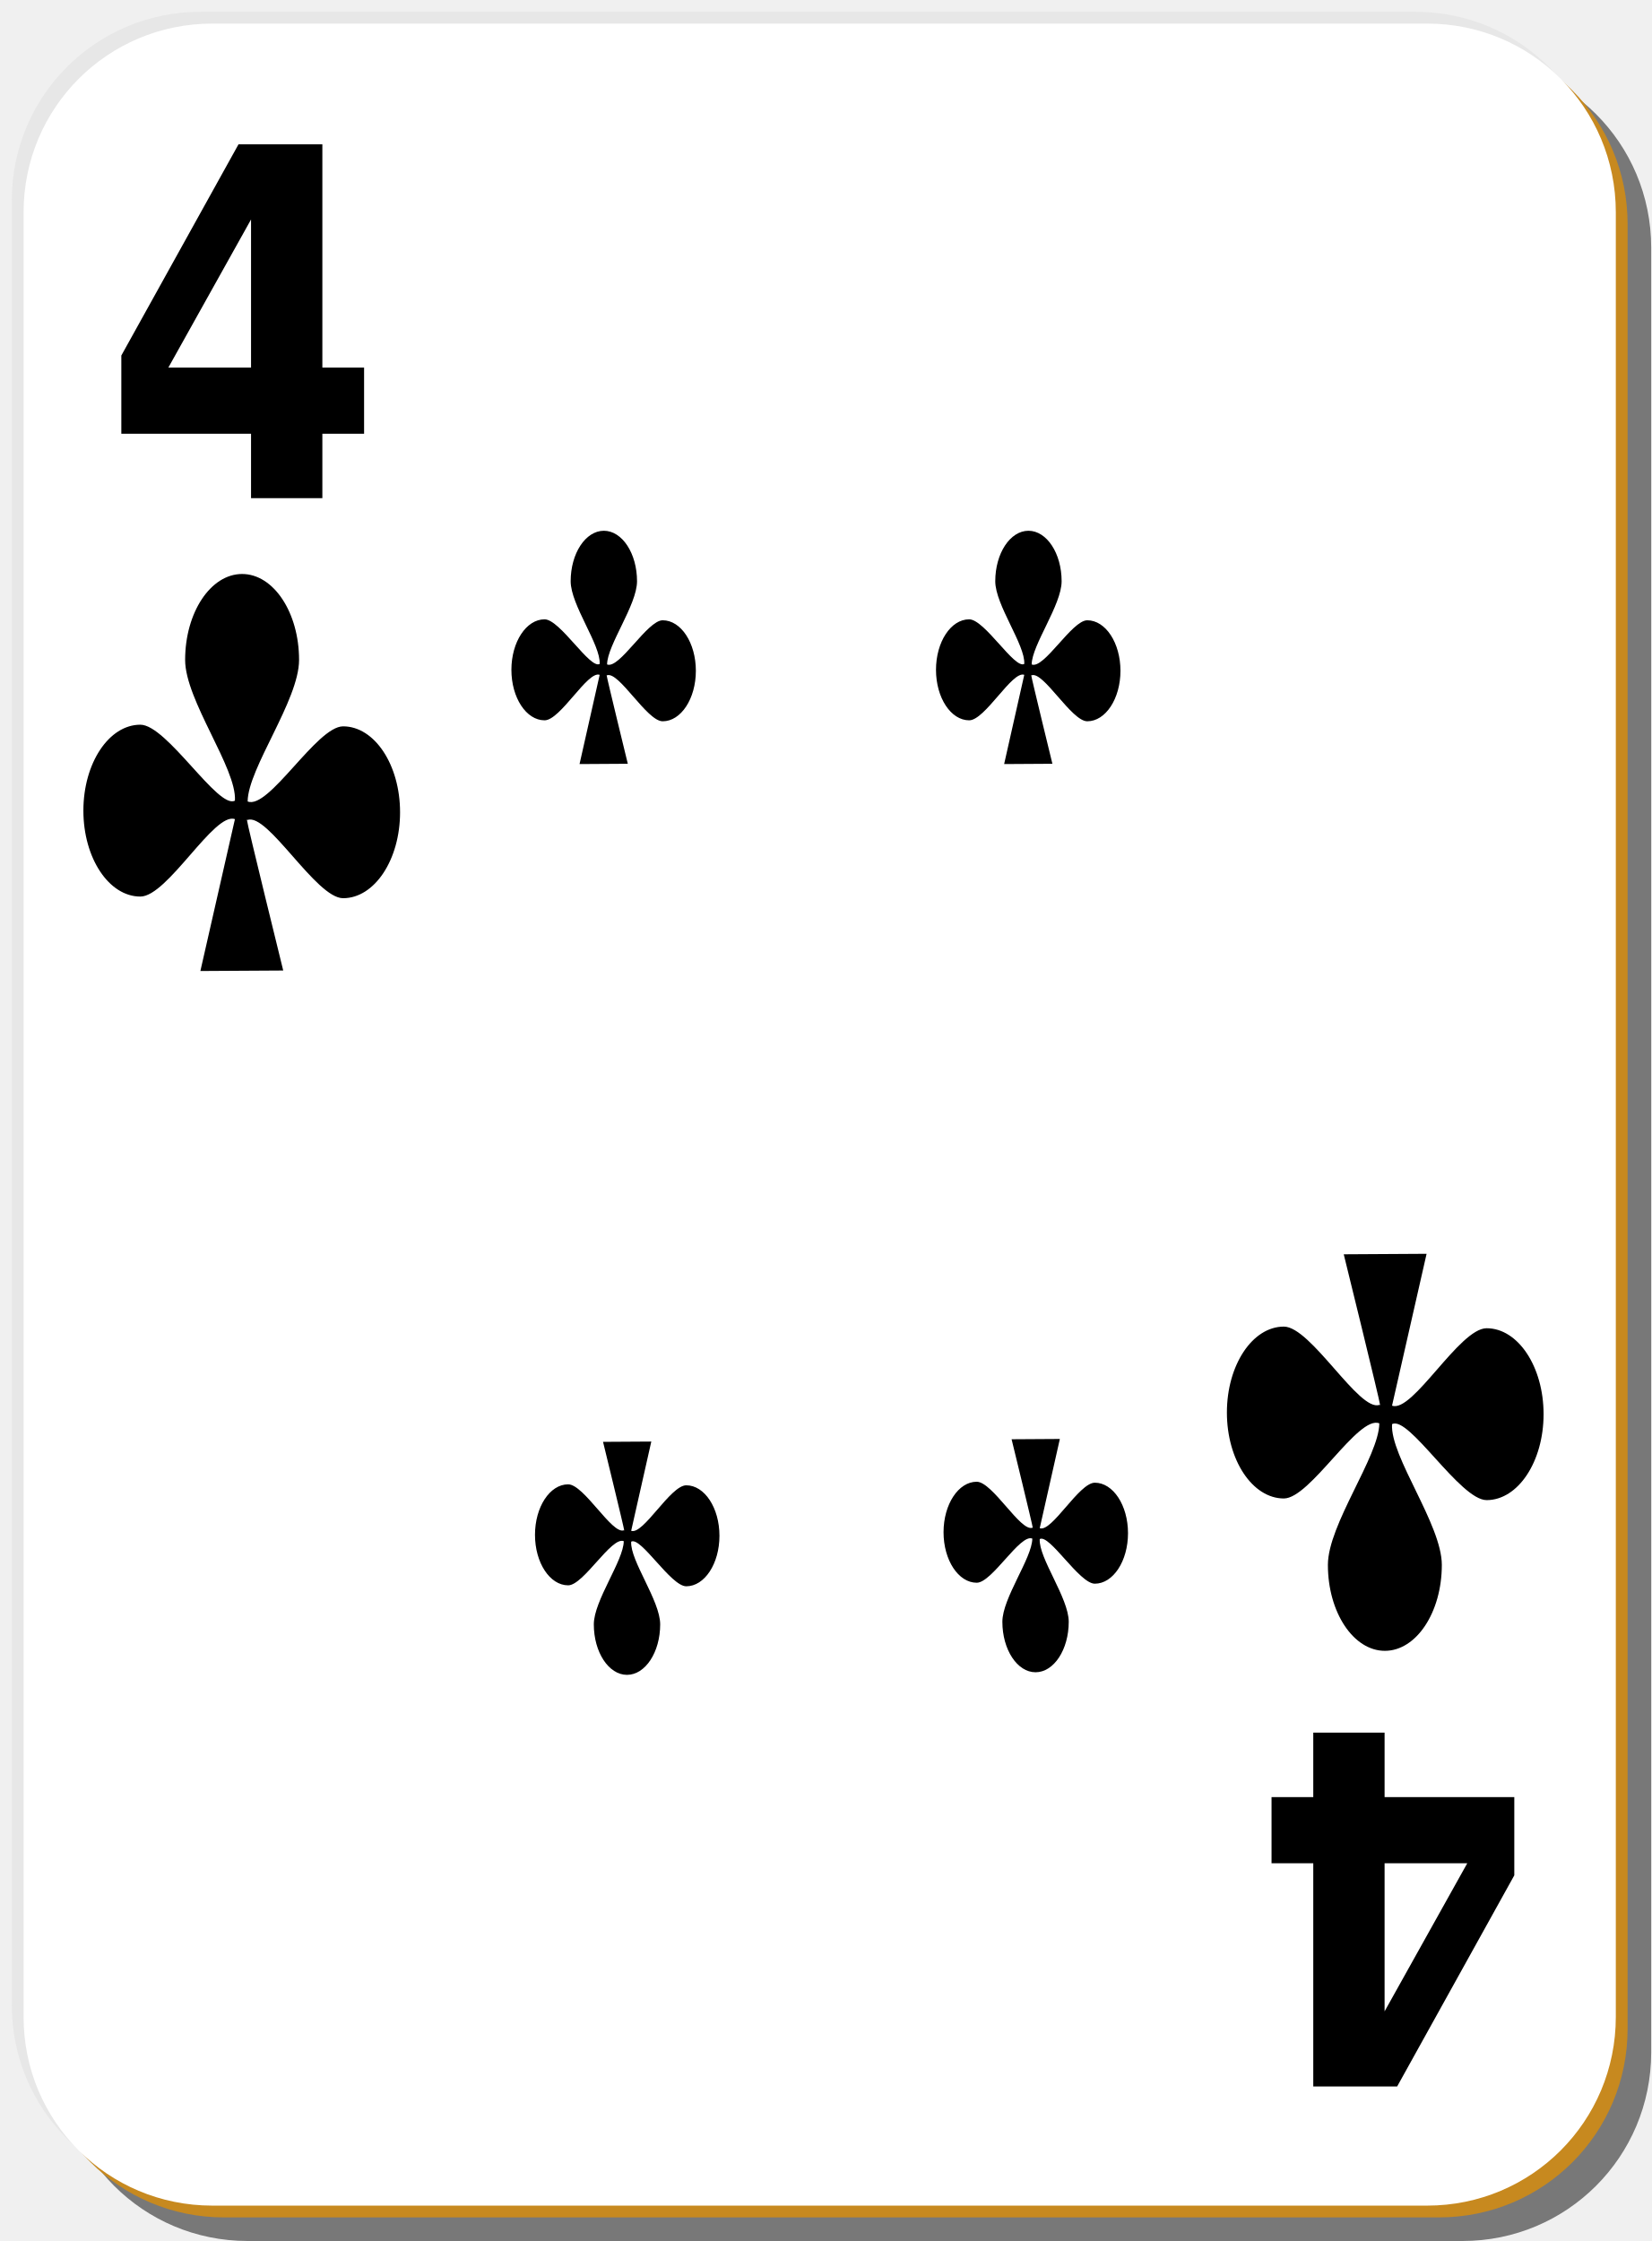
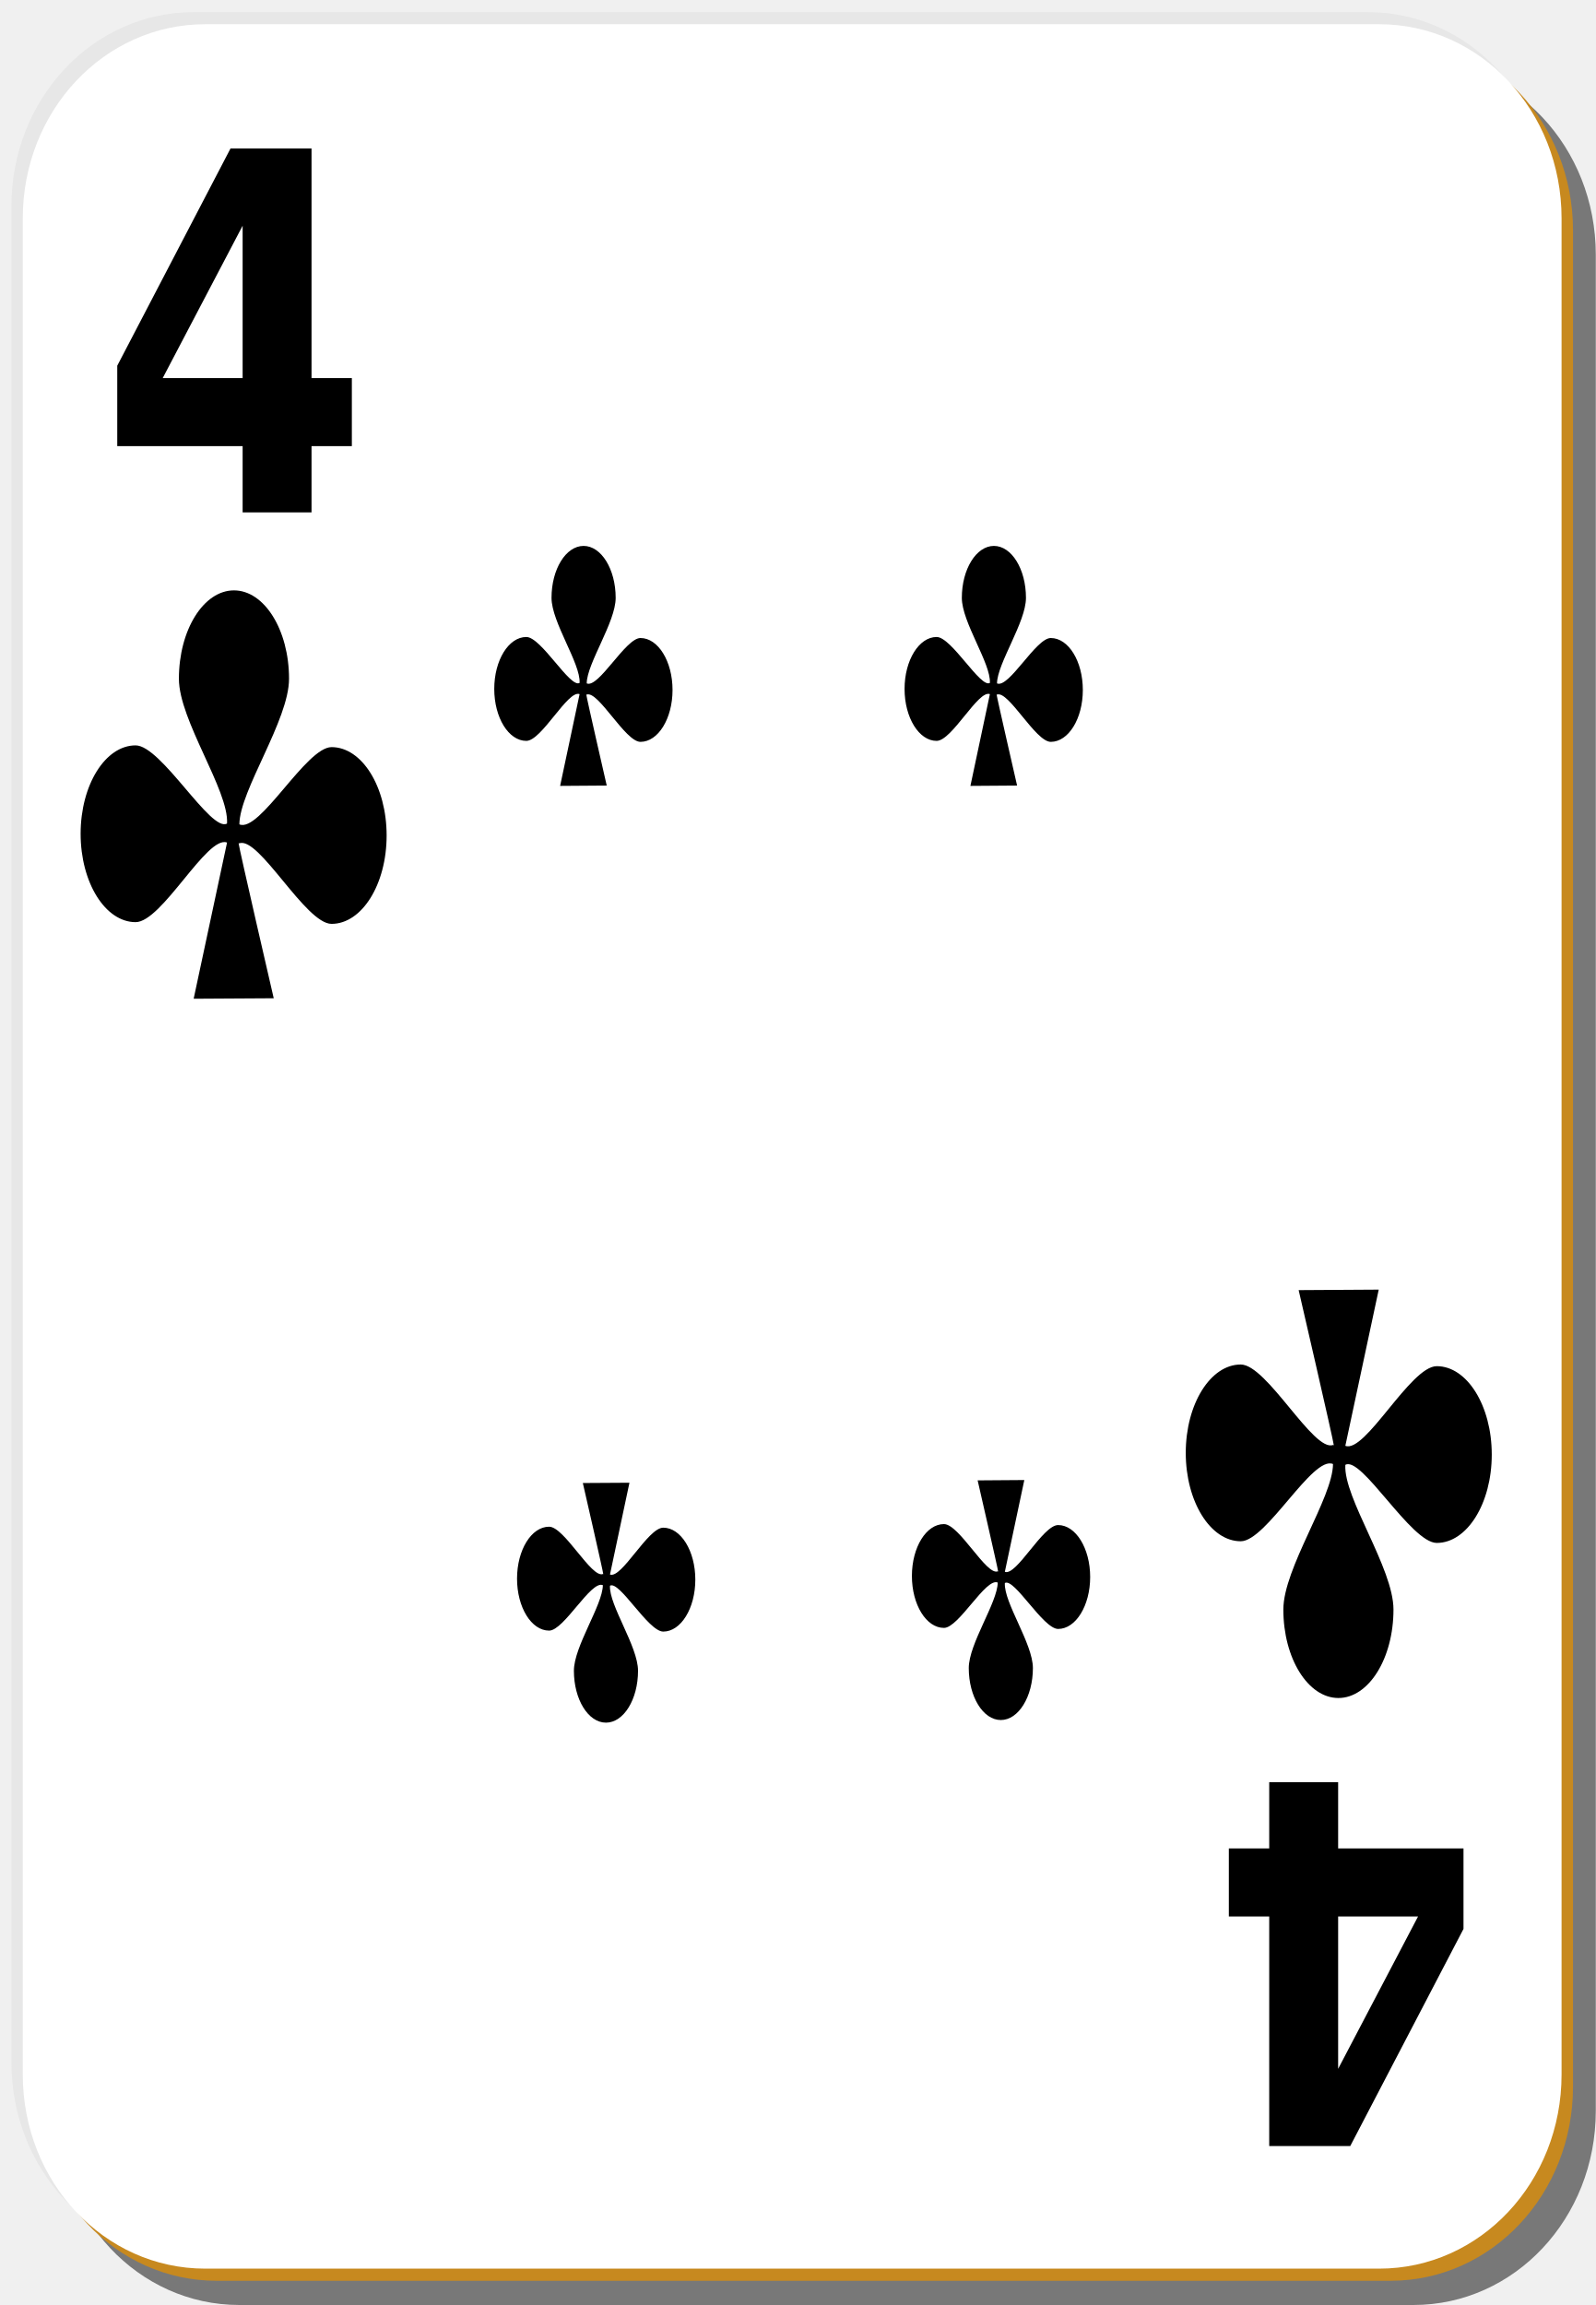
- <svg xmlns="http://www.w3.org/2000/svg" xmlns:xlink="http://www.w3.org/1999/xlink" id="svg2" height="190" width="140" y="0" x="0" version="1.0">
-   <defs id="defs3">
-     <linearGradient id="linearGradient2060">
-       <stop id="stop2062" offset="0" style="stop-color:#ebf0d0;stop-opacity:1;" />
-       <stop id="stop2064" offset="1" style="stop-color:#ffffeb;stop-opacity:1;" />
-     </linearGradient>
-     <linearGradient gradientTransform="translate(0,-1)" gradientUnits="userSpaceOnUse" xlink:href="#linearGradient2060" id="linearGradient4853" y2="128.695" x2="109" y1="63.1" x1="2" />
-   </defs>
-   <g id="layer1">
-     <g id="g5630">
-       <path style="fill:#000000;fill-opacity:0.498;stroke:none;stroke-width:0.2;stroke-miterlimit:4;stroke-dashoffset:0;stroke-opacity:1" d="M 21,5 L 124,5 C 132.864,5 140,12.136 140,21 L 140,174 C 140,182.864 132.864,190 124,190 L 21,190 C 12.136,190 5,182.864 5,174 L 5,21 C 5,12.136 12.136,5 21,5 z " id="rect2070" />
-       <path style="fill:#e7e7e7;fill-opacity:1;stroke:none;stroke-width:0.2;stroke-miterlimit:4;stroke-dashoffset:0;stroke-opacity:1" d="M 17,1 L 120,1 C 128.864,1 136,8.136 136,17 L 136,170 C 136,178.864 128.864,186 120,186 L 17,186 C 8.136,186 1,178.864 1,170 L 1,17 C 1,8.136 8.136,1 17,1 z " id="rect1300" />
-       <path style="fill:#c7891f;fill-opacity:1;stroke:none;stroke-width:0.2;stroke-miterlimit:4;stroke-dashoffset:0;stroke-opacity:1" d="M 19,3 L 122,3 C 130.864,3 138,10.136 138,19 L 138,172 C 138,180.864 130.864,188 122,188 L 19,188 C 10.136,188 3,180.864 3,172 L 3,19 C 3,10.136 10.136,3 19,3 z " id="path5624" />
-       <path style="fill:#ffffff;fill-opacity:1;stroke:none;stroke-width:0.2;stroke-miterlimit:4;stroke-dashoffset:0;stroke-opacity:1" d="M 18,2 L 121,2 C 129.864,2 137,9.136 137,18 L 137,171 C 137,179.864 129.864,187 121,187 L 18,187 C 9.136,187 2,179.864 2,171 L 2,18 C 2,9.136 9.136,2 18,2 z " id="rect1306" />
-     </g>
-     <g transform="translate(-448.5,-231.5)" id="g5495" />
+ <svg xmlns="http://www.w3.org/2000/svg" width="90px" height="130px" viewBox="0 0 90 130" version="1.1">
+   <g id="surface1">
+     <path style=" stroke:none;fill-rule:nonzero;fill:rgb(0%,0%,0%);fill-opacity:0.498;" d="M 13.5 3.422 L 79.715 3.422 C 85.414 3.422 90 8.305 90 14.367 L 90 119.051 C 90 125.117 85.414 130 79.715 130 L 13.5 130 C 7.801 130 3.215 125.117 3.215 119.051 L 3.215 14.367 C 3.215 8.305 7.801 3.422 13.5 3.422 Z M 13.5 3.422 " />
+     <path style=" stroke:none;fill-rule:nonzero;fill:rgb(90.588%,90.588%,90.588%);fill-opacity:1;" d="M 10.93 0.684 L 77.145 0.684 C 82.84 0.684 87.43 5.566 87.43 11.633 L 87.43 116.316 C 87.43 122.379 82.84 127.262 77.145 127.262 L 10.93 127.262 C 5.23 127.262 0.645 122.379 0.645 116.316 L 0.645 11.633 C 0.645 5.566 5.23 0.684 10.93 0.684 Z M 10.93 0.684 " />
+     <path style=" stroke:none;fill-rule:nonzero;fill:rgb(78.039%,53.725%,12.157%);fill-opacity:1;" d="M 12.215 2.051 L 78.43 2.051 C 84.125 2.051 88.715 6.934 88.715 13 L 88.715 117.684 C 88.715 123.75 84.125 128.633 78.43 128.633 L 12.215 128.633 C 6.516 128.633 1.93 123.75 1.93 117.684 L 1.93 13 C 1.93 6.934 6.516 2.051 12.215 2.051 Z M 12.215 2.051 " />
+     <path style=" stroke:none;fill-rule:nonzero;fill:rgb(100%,100%,100%);fill-opacity:1;" d="M 11.57 1.367 L 77.785 1.367 C 83.484 1.367 88.07 6.25 88.07 12.316 L 88.07 117 C 88.07 123.066 83.484 127.949 77.785 127.949 L 11.57 127.949 C 5.875 127.949 1.285 123.066 1.285 117 L 1.285 12.316 C 1.285 6.25 5.875 1.367 11.57 1.367 Z M 11.57 1.367 " />
+     <path style=" stroke:none;fill-rule:evenodd;fill:rgb(0%,0%,0%);fill-opacity:1;" d="M 56.055 30.789 C 55.059 30.789 54.246 32.102 54.246 33.719 C 54.246 35.098 55.891 37.414 55.828 38.516 C 55.301 38.828 53.668 35.926 52.824 35.926 C 51.828 35.926 51.016 37.238 51.016 38.855 C 51.016 40.473 51.828 41.785 52.824 41.785 C 53.691 41.785 55.176 38.887 55.828 39.148 L 54.73 44.324 L 57.363 44.305 C 57.363 44.305 56.211 39.289 56.207 39.168 L 56.23 39.168 L 56.23 39.176 C 56.867 38.918 58.402 41.84 59.262 41.84 C 60.262 41.84 61.07 40.531 61.07 38.914 C 61.07 37.297 60.262 35.984 59.262 35.984 C 58.422 35.984 56.902 38.836 56.23 38.543 C 56.242 37.414 57.863 35.094 57.863 33.719 C 57.863 32.102 57.055 30.789 56.055 30.789 Z M 56.055 30.789 " />
+     <path style=" stroke:none;fill-rule:evenodd;fill:rgb(0%,0%,0%);fill-opacity:1;" d="M 34.176 97.156 C 35.172 97.156 35.984 95.848 35.984 94.23 C 35.984 92.852 34.34 90.531 34.402 89.434 C 34.93 89.117 36.562 92.02 37.406 92.02 C 38.402 92.02 39.215 90.707 39.215 89.09 C 39.215 87.473 38.402 86.16 37.406 86.16 C 36.539 86.16 35.055 89.062 34.402 88.801 L 35.5 83.625 L 32.871 83.641 C 32.871 83.641 34.023 88.66 34.023 88.777 L 34.004 88.777 L 34.004 88.773 C 33.363 89.031 31.828 86.105 30.969 86.105 C 29.969 86.105 29.16 87.418 29.16 89.035 C 29.16 90.652 29.969 91.965 30.969 91.965 C 31.809 91.965 33.332 89.109 34 89.402 C 33.988 90.531 32.367 92.852 32.367 94.23 C 32.367 95.848 33.176 97.156 34.176 97.156 Z M 34.176 97.156 " />
+     <path style=" stroke:none;fill-rule:evenodd;fill:rgb(0%,0%,0%);fill-opacity:1;" d="M 13.195 33.297 C 11.48 33.297 10.09 35.531 10.09 38.281 C 10.09 40.625 12.914 44.57 12.805 46.445 C 11.898 46.98 9.098 42.039 7.648 42.039 C 5.938 42.039 4.547 44.273 4.547 47.023 C 4.547 49.777 5.938 52.008 7.648 52.008 C 9.137 52.008 11.684 47.074 12.805 47.52 L 10.922 56.328 L 15.438 56.301 C 15.438 56.301 13.461 47.758 13.457 47.559 L 13.492 47.559 L 13.492 47.566 C 14.59 47.129 17.227 52.105 18.699 52.105 C 20.414 52.105 21.805 49.871 21.805 47.121 C 21.805 44.367 20.414 42.137 18.699 42.137 C 17.258 42.137 14.645 46.992 13.5 46.492 C 13.516 44.574 16.301 40.625 16.301 38.281 C 16.301 35.531 14.91 33.297 13.195 33.297 Z M 13.195 33.297 " />
+     <path style=" stroke:none;fill-rule:nonzero;fill:rgb(0%,0%,0%);fill-opacity:1;" d="M 13.684 12.73 L 9.176 21.324 L 13.684 21.324 L 13.684 12.73 M 13 8.375 L 17.57 8.375 L 17.57 21.324 L 19.844 21.324 L 19.844 25.16 L 17.57 25.16 L 17.57 28.898 L 13.684 28.898 L 13.684 25.16 L 6.613 25.16 L 6.613 20.625 L 13 8.375 " />
+     <path style=" stroke:none;fill-rule:evenodd;fill:rgb(0%,0%,0%);fill-opacity:1;" d="M 75.484 95.766 C 77.195 95.766 78.59 93.531 78.59 90.777 C 78.59 88.434 75.766 84.488 75.875 82.617 C 76.781 82.082 79.582 87.02 81.031 87.02 C 82.742 87.02 84.133 84.789 84.133 82.035 C 84.133 79.285 82.742 77.051 81.031 77.051 C 79.543 77.051 76.996 81.988 75.875 81.543 L 77.758 72.734 L 73.242 72.762 C 73.242 72.762 75.219 81.301 75.223 81.504 L 75.188 81.504 L 75.188 81.492 C 74.09 81.934 71.453 76.957 69.977 76.957 C 68.266 76.957 66.875 79.188 66.875 81.941 C 66.875 84.691 68.266 86.926 69.977 86.926 C 71.422 86.926 74.035 82.066 75.18 82.57 C 75.164 84.488 72.379 88.438 72.379 90.777 C 72.379 93.531 73.77 95.766 75.484 95.766 Z M 75.484 95.766 " />
+     <path style=" stroke:none;fill-rule:nonzero;fill:rgb(0%,0%,0%);fill-opacity:1;" d="M 75.469 116.68 L 79.977 108.086 L 75.469 108.086 L 75.469 116.68 M 76.152 121.035 L 71.582 121.035 L 71.582 108.086 L 69.305 108.086 L 69.305 104.25 L 71.582 104.25 L 71.582 100.512 L 75.469 100.512 L 75.469 104.25 L 82.539 104.25 L 82.539 108.789 L 76.152 121.035 " />
+     <path style=" stroke:none;fill-rule:evenodd;fill:rgb(0%,0%,0%);fill-opacity:1;" d="M 32.914 30.789 C 31.914 30.789 31.105 32.102 31.105 33.719 C 31.105 35.098 32.75 37.414 32.688 38.516 C 32.156 38.828 30.527 35.926 29.684 35.926 C 28.684 35.926 27.875 37.238 27.875 38.855 C 27.875 40.473 28.684 41.785 29.684 41.785 C 30.551 41.785 32.031 38.887 32.688 39.148 L 31.59 44.324 L 34.219 44.305 C 34.219 44.305 33.066 39.289 33.066 39.168 L 33.086 39.168 L 33.086 39.176 C 33.727 38.918 35.262 41.84 36.121 41.84 C 37.117 41.84 37.93 40.531 37.93 38.914 C 37.93 37.297 37.117 35.984 36.121 35.984 C 35.281 35.984 33.758 38.836 33.09 38.543 C 33.098 37.414 34.723 35.094 34.723 33.719 C 34.723 32.102 33.91 30.789 32.914 30.789 Z M 32.914 30.789 " />
+     <path style=" stroke:none;fill-rule:evenodd;fill:rgb(0%,0%,0%);fill-opacity:1;" d="M 56.445 97.008 C 57.441 97.008 58.254 95.695 58.254 94.078 C 58.254 92.699 56.609 90.383 56.672 89.281 C 57.199 88.969 58.832 91.871 59.676 91.871 C 60.672 91.871 61.484 90.559 61.484 88.941 C 61.484 87.324 60.672 86.012 59.676 86.012 C 58.809 86.012 57.324 88.91 56.672 88.648 L 57.77 83.473 L 55.137 83.492 C 55.137 83.492 56.289 88.508 56.293 88.629 L 56.27 88.629 L 56.27 88.621 C 55.633 88.879 54.098 85.957 53.238 85.957 C 52.238 85.957 51.43 87.266 51.43 88.883 C 51.43 90.5 52.238 91.812 53.238 91.812 C 54.078 91.812 55.598 88.961 56.27 89.254 C 56.258 90.383 54.637 92.703 54.637 94.078 C 54.637 95.695 55.445 97.008 56.445 97.008 Z M 56.445 97.008 " />
  </g>
-   <g id="g1729" style="stroke-opacity:1;stroke:none" transform="matrix(0.593136,0,0,0.238935,-103.053,9.255993)" />
-   <g id="g2352" transform="translate(333.5,184.5)" />
-   <path id="path2248" style="fill:#000000;fill-opacity:1;fill-rule:evenodd;stroke:none;stroke-width:1pt;stroke-linecap:butt;stroke-linejoin:miter;stroke-opacity:1" d="M 87.199,45 C 85.646,45 84.385,46.918 84.385,49.281 C 84.385,51.295 86.944,54.683 86.844,56.292 C 86.023,56.751 83.485,52.509 82.173,52.509 C 80.62,52.509 79.36,54.426 79.36,56.79 C 79.36,59.154 80.62,61.071 82.173,61.071 C 83.52,61.071 85.829,56.832 86.844,57.215 L 85.138,64.78 L 89.23,64.755 C 89.23,64.755 87.437,57.421 87.435,57.248 L 87.467,57.248 L 87.467,57.256 C 88.462,56.88 90.849,61.153 92.187,61.153 C 93.74,61.153 95,59.235 95,56.872 C 95,54.508 93.74,52.59 92.187,52.59 C 90.88,52.59 88.512,56.763 87.473,56.333 C 87.487,54.684 90.012,51.293 90.012,49.281 C 90.012,46.918 88.752,45 87.199,45 z " />
-   <path id="path2260" style="fill:#000000;fill-opacity:1;fill-rule:evenodd;stroke:none;stroke-width:1pt;stroke-linecap:butt;stroke-linejoin:miter;stroke-opacity:1" d="M 53.161,142 C 54.714,142 55.975,140.082 55.975,137.719 C 55.975,135.705 53.416,132.317 53.516,130.708 C 54.337,130.249 56.875,134.491 58.187,134.491 C 59.74,134.491 61,132.574 61,130.21 C 61,127.846 59.74,125.929 58.187,125.929 C 56.84,125.929 54.531,130.168 53.516,129.785 L 55.222,122.22 L 51.13,122.245 C 51.13,122.245 52.923,129.579 52.925,129.752 L 52.893,129.752 L 52.893,129.744 C 51.898,130.12 49.511,125.847 48.173,125.847 C 46.62,125.847 45.36,127.765 45.36,130.128 C 45.36,132.492 46.62,134.41 48.173,134.41 C 49.48,134.41 51.848,130.237 52.887,130.667 C 52.873,132.316 50.348,135.707 50.348,137.719 C 50.348,140.082 51.608,142 53.161,142 z " />
-   <path id="path908" style="fill:#000000;fill-opacity:1;fill-rule:evenodd;stroke:none;stroke-width:1pt;stroke-linecap:butt;stroke-linejoin:miter;stroke-opacity:1" d="M 20.527,48.665 C 17.861,48.665 15.697,51.929 15.697,55.951 C 15.697,59.377 20.089,65.142 19.919,67.88 C 18.509,68.663 14.152,61.443 11.9,61.443 C 9.233,61.443 7.07,64.706 7.07,68.728 C 7.07,72.751 9.233,76.014 11.9,76.014 C 14.212,76.014 18.176,68.8 19.919,69.451 L 16.99,82.325 L 24.014,82.283 C 24.014,82.283 20.937,69.802 20.933,69.507 L 20.988,69.507 L 20.988,69.521 C 22.695,68.881 26.794,76.153 29.09,76.153 C 31.757,76.153 33.92,72.89 33.92,68.867 C 33.92,64.845 31.757,61.582 29.09,61.582 C 26.848,61.582 22.782,68.682 20.997,67.95 C 21.022,65.144 25.357,59.373 25.357,55.951 C 25.357,51.929 23.194,48.665 20.527,48.665 z " />
-   <path id="text2358" style="font-size:37.418;font-style:normal;font-variant:normal;font-weight:bold;font-stretch:normal;fill:#000000;fill-opacity:1;stroke:none;stroke-width:1px;stroke-linecap:butt;stroke-linejoin:miter;stroke-opacity:1;font-family:Bitstream Vera Sans;text-anchor:start;writing-mode:lr-tb" d="M 21.285,18.608 L 14.274,31.166 L 21.285,31.166 L 21.285,18.608 M 20.221,12.238 L 27.332,12.238 L 27.332,31.166 L 30.87,31.166 L 30.87,36.773 L 27.332,36.773 L 27.332,42.238 L 21.285,42.238 L 21.285,36.773 L 10.287,36.773 L 10.287,30.142 L 20.221,12.238" />
-   <path id="path2167" style="fill:#000000;fill-opacity:1;fill-rule:evenodd;stroke:none;stroke-width:1pt;stroke-linecap:butt;stroke-linejoin:miter;stroke-opacity:1" d="M 117.418,139.963 C 120.085,139.963 122.248,136.699 122.248,132.677 C 122.248,129.25 117.856,123.485 118.027,120.747 C 119.437,119.965 123.794,127.185 126.046,127.185 C 128.712,127.185 130.875,123.921 130.875,119.899 C 130.875,115.877 128.712,112.613 126.046,112.613 C 123.733,112.613 119.77,119.827 118.027,119.176 L 120.956,106.302 L 113.932,106.344 C 113.932,106.344 117.009,118.825 117.013,119.121 L 116.957,119.121 L 116.957,119.107 C 115.25,119.746 111.152,112.474 108.855,112.474 C 106.189,112.474 104.025,115.738 104.025,119.76 C 104.025,123.782 106.189,127.046 108.855,127.046 C 111.098,127.046 115.163,119.945 116.948,120.678 C 116.923,123.483 112.588,129.254 112.588,132.677 C 112.588,136.699 114.752,139.963 117.418,139.963 z " />
-   <path id="text2179" style="font-size:37.418;font-style:normal;font-variant:normal;font-weight:bold;font-stretch:normal;fill:#000000;fill-opacity:1;stroke:none;stroke-width:1px;stroke-linecap:butt;stroke-linejoin:miter;stroke-opacity:1;font-family:Bitstream Vera Sans;text-anchor:start;writing-mode:lr-tb" d="M 117.395,170.53 L 124.406,157.972 L 117.395,157.972 L 117.395,170.53 M 118.459,176.9 L 111.348,176.9 L 111.348,157.972 L 107.81,157.972 L 107.81,152.366 L 111.348,152.366 L 111.348,146.9 L 117.395,146.9 L 117.395,152.366 L 128.393,152.366 L 128.393,158.997 L 118.459,176.9" />
-   <path id="path2242" style="fill:#000000;fill-opacity:1;fill-rule:evenodd;stroke:none;stroke-width:1pt;stroke-linecap:butt;stroke-linejoin:miter;stroke-opacity:1" d="M 51.199,45 C 49.646,45 48.385,46.918 48.385,49.281 C 48.385,51.295 50.944,54.683 50.844,56.292 C 50.023,56.751 47.485,52.509 46.173,52.509 C 44.62,52.509 43.36,54.426 43.36,56.79 C 43.36,59.154 44.62,61.071 46.173,61.071 C 47.52,61.071 49.829,56.832 50.844,57.215 L 49.138,64.78 L 53.23,64.755 C 53.23,64.755 51.437,57.421 51.435,57.248 L 51.467,57.248 L 51.467,57.256 C 52.462,56.88 54.849,61.153 56.187,61.153 C 57.74,61.153 59,59.235 59,56.872 C 59,54.508 57.74,52.59 56.187,52.59 C 54.88,52.59 52.512,56.763 51.473,56.333 C 51.487,54.684 54.012,51.293 54.012,49.281 C 54.012,46.918 52.752,45 51.199,45 z " />
-   <path id="path2264" style="fill:#000000;fill-opacity:1;fill-rule:evenodd;stroke:none;stroke-width:1pt;stroke-linecap:butt;stroke-linejoin:miter;stroke-opacity:1" d="M 87.801,141.78 C 89.354,141.78 90.615,139.862 90.615,137.499 C 90.615,135.485 88.056,132.097 88.156,130.488 C 88.977,130.029 91.515,134.271 92.827,134.271 C 94.38,134.271 95.64,132.354 95.64,129.99 C 95.64,127.626 94.38,125.709 92.827,125.709 C 91.48,125.709 89.171,129.948 88.156,129.565 L 89.862,122 L 85.77,122.025 C 85.77,122.025 87.563,129.359 87.565,129.532 L 87.533,129.532 L 87.533,129.524 C 86.538,129.9 84.151,125.627 82.813,125.627 C 81.26,125.627 80,127.545 80,129.908 C 80,132.272 81.26,134.19 82.813,134.19 C 84.12,134.19 86.488,130.017 87.527,130.447 C 87.513,132.096 84.988,135.487 84.988,137.499 C 84.988,139.862 86.248,141.78 87.801,141.78 z " />
</svg>
